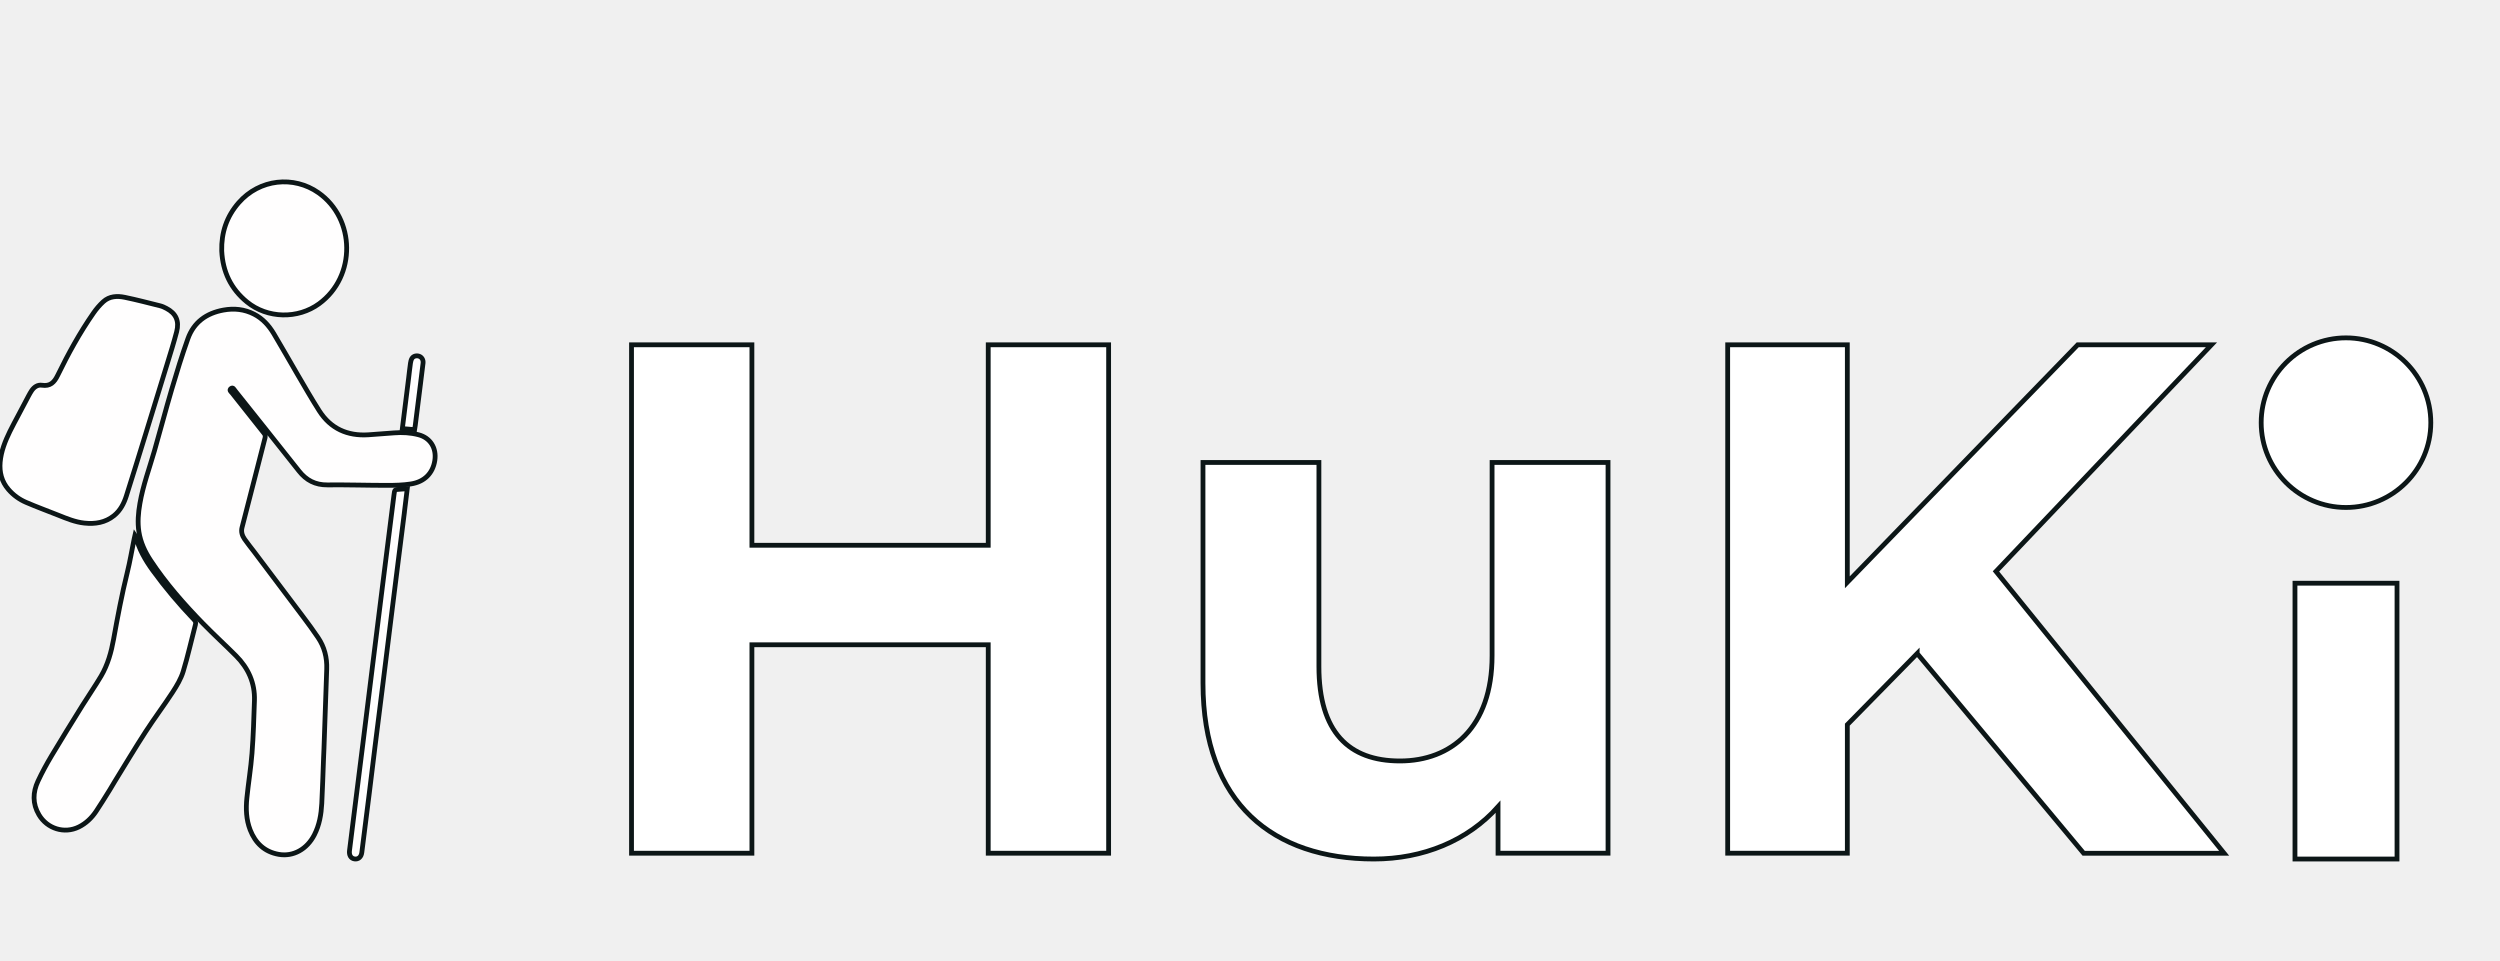
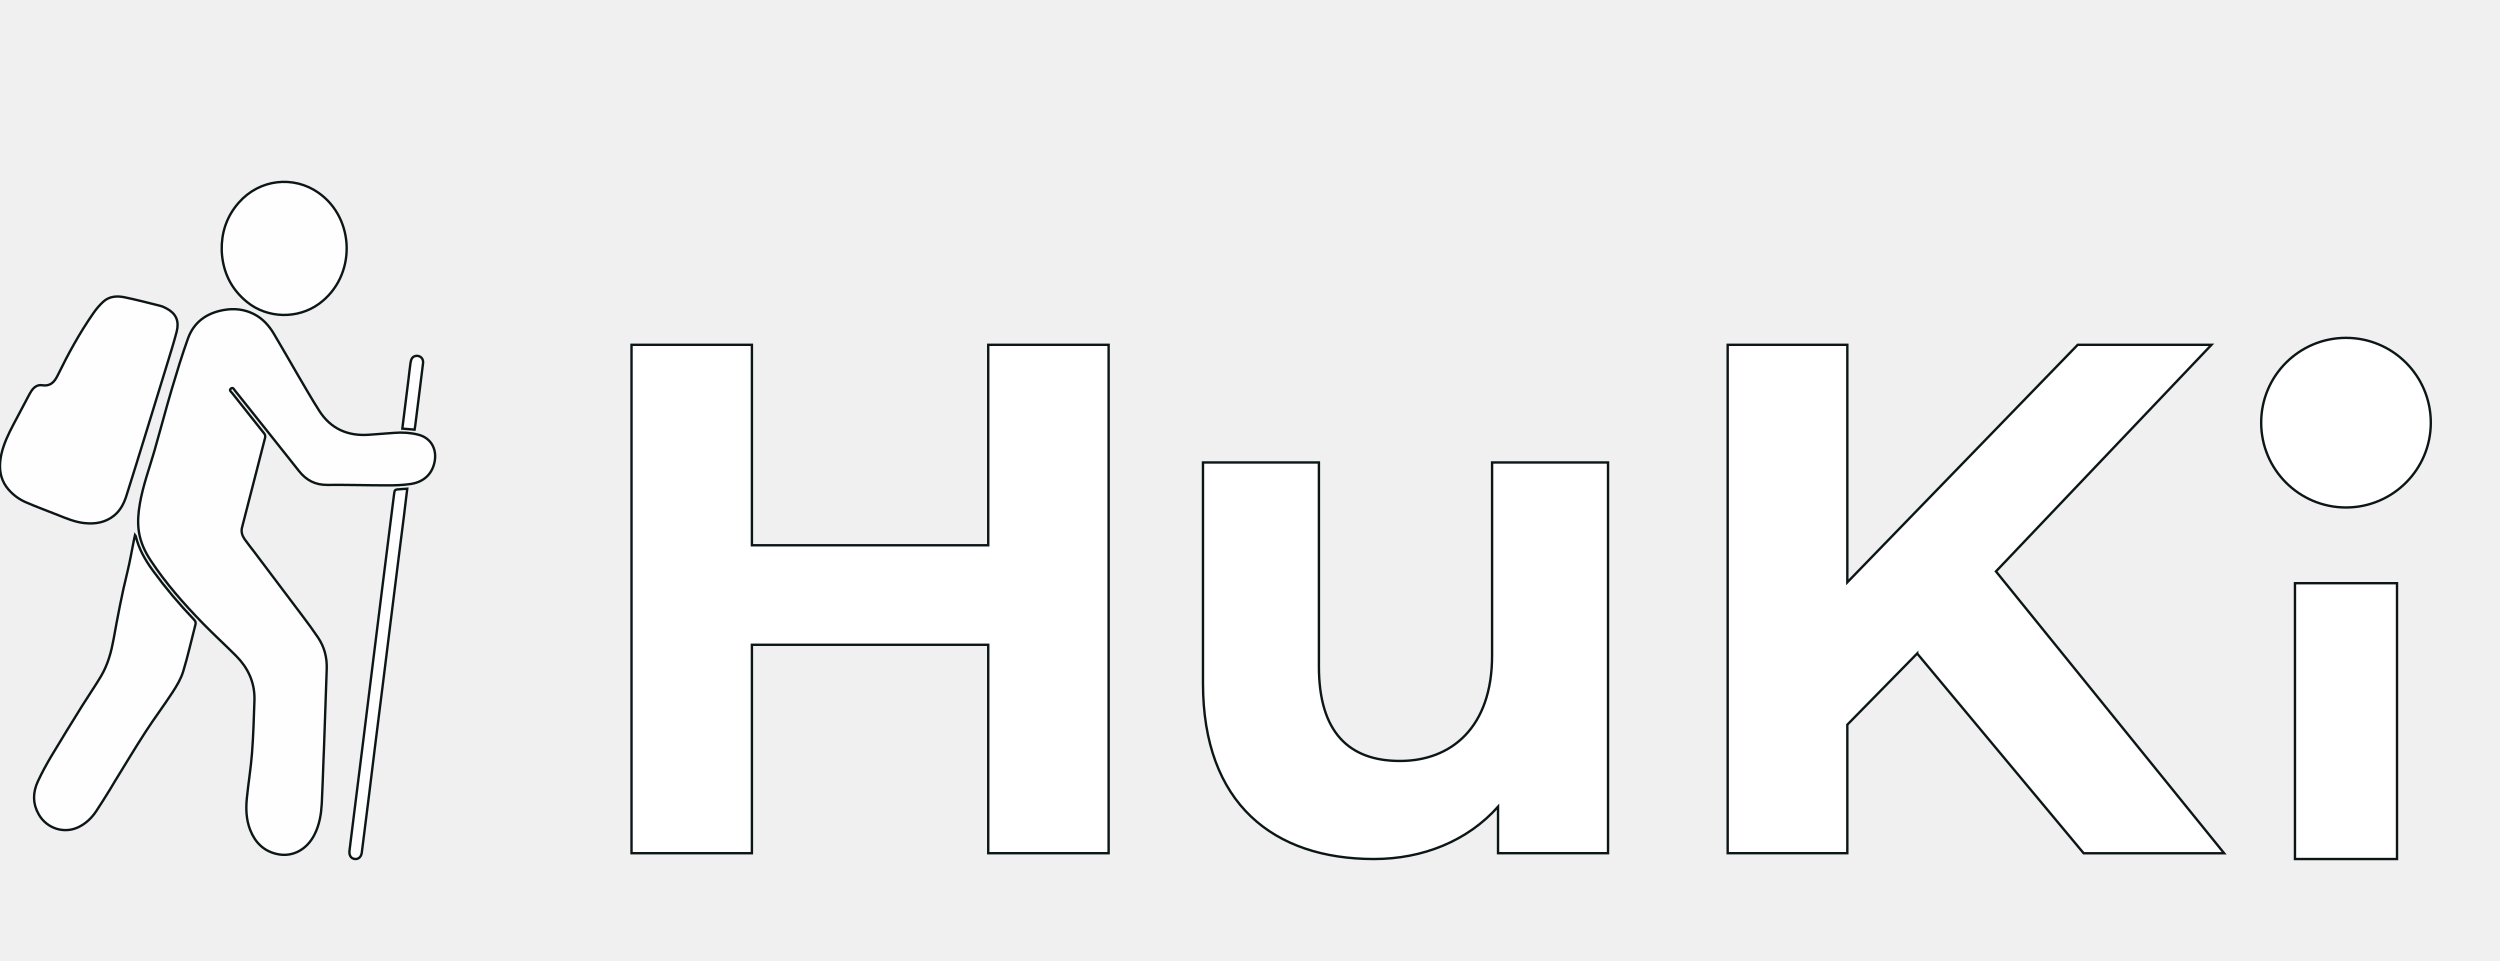
<svg xmlns="http://www.w3.org/2000/svg" viewBox="0 0 1041.18 400">
  <g id="Layer_1">
    <rect y="-50" width="1024" height="500" style="fill: none;" />
  </g>
-   <g id="Layer_2" stroke="#0C1617" stroke-width="2px">
+   <g id="Layer_2" stroke="#0C1617" stroke-width="1px">
    <g>
      <rect x="955.79" y="242.89" width="42.5" height="114.87" style="fill: #fff;" />
      <g>
        <path d="M461.71,143.6v211.74h-50.14v-86.81h-98.42v86.81h-50.14v-211.74h50.14v83.49h98.42v-83.49h50.14Z" style="fill: #fff;" />
        <path d="M669.7,192.6v162.74h-45.81v-19.36c-12.69,14.22-31.26,21.78-51.69,21.78-41.78,0-71.19-22.99-71.19-73.2v-91.96h48.28v85c0,27.22,12.38,39.32,33.74,39.32s38.38-13.92,38.38-43.86v-80.46h48.28Z" style="fill: #fff;" />
        <path d="M798.45,272.16l-29.09,29.64v53.54h-49.83v-211.74h49.83v98.91l95.95-98.91h55.71l-89.76,94.38,95.02,117.37h-58.5l-69.33-83.18Z" style="fill: #fff;" />
      </g>
      <circle cx="977.04" cy="176.03" r="35.32" style="fill: #fff;" />
    </g>
    <g>
      <path d="M134.74,316.09c-.24,6.25-.41,12.4-.73,18.55-.24,4.53-.99,8.96-3.1,13.07-3.06,5.96-8.74,9.17-14.82,8.11-5.92-1.04-9.75-4.7-11.9-10.19-1.66-4.27-1.83-8.76-1.38-13.23.62-6.23,1.66-12.42,2.14-18.66.56-7.32.78-14.66,1.02-22,.24-7.31-2.56-13.47-7.65-18.59-4.52-4.54-9.27-8.86-13.75-13.45-7.97-8.17-15.51-16.73-21.82-26.29-2.4-3.64-4.22-7.55-4.9-11.91-.61-3.95-.27-7.88.41-11.79,1.3-7.52,3.95-14.66,6.06-21.96,2.46-8.52,4.69-17.11,7.2-25.61,2.09-7.07,4.25-14.13,6.73-21.07,2.46-6.89,7.73-10.65,14.83-11.94,4.42-.8,8.7-.36,12.73,1.71,3.6,1.84,6.21,4.76,8.24,8.16,3.37,5.63,6.57,11.35,9.89,17.01,2.96,5.04,5.86,10.13,9,15.05,4.75,7.45,11.75,10.58,20.48,10.02,3.57-.23,7.14-.52,10.71-.8,3.45-.27,6.86-.09,10.21.79,4.87,1.28,7.54,5.54,6.75,10.71-.82,5.31-4.32,8.92-10.02,9.78-3.22.49-6.53.58-9.79.58-8.31,0-16.63-.28-24.94-.19-5.03.05-8.78-1.92-11.83-5.79-8.85-11.2-17.77-22.35-26.67-33.51-.41-.51-.79-1.48-1.63-.85-.94.7,0,1.33.42,1.84,4.49,5.67,9.01,11.31,13.48,17,.3.39.42,1.12.3,1.62-1.06,4.31-2.19,8.59-3.3,12.89-2.11,8.19-4.22,16.38-6.32,24.57-.46,1.8.1,3.43,1.1,4.86,1.23,1.77,2.61,3.44,3.91,5.16,6.82,9.05,13.66,18.09,20.45,27.15,2.12,2.83,4.23,5.68,6.2,8.62,2.67,3.95,3.79,8.38,3.62,13.14-.39,11.07-.76,22.14-1.15,33.2-.05,1.38-.11,2.75-.18,4.24Z" style="fill: #fffefe;" />
      <path d="M7.59,173.02c1.47-2.77,2.88-5.48,4.32-8.17.4-.75.82-1.51,1.3-2.21,1.02-1.47,2.46-2.47,4.25-2.2,3.47.53,5.15-1.2,6.57-4.12,4.38-8.98,9.18-17.74,14.9-25.95,1.18-1.7,2.55-3.32,4.07-4.71,2.57-2.35,5.8-2.49,8.98-1.83,4.95,1.03,9.85,2.31,14.76,3.54.89.22,1.75.64,2.57,1.07,3.95,2.07,5.43,5.21,4.26,9.72-1.17,4.5-2.58,8.94-3.94,13.39-2.92,9.58-5.87,19.16-8.83,28.73-2.7,8.75-5.39,17.51-8.17,26.24-1,3.15-2.5,6.09-5.15,8.23-3.62,2.91-7.86,3.58-12.34,3.1-3.83-.41-7.34-1.88-10.87-3.29-4.46-1.78-8.98-3.43-13.38-5.33-2.82-1.21-5.32-3.01-7.35-5.36-2.86-3.29-3.84-7.17-3.47-11.43.4-4.53,2.06-8.68,4.02-12.71,1.09-2.24,2.3-4.43,3.5-6.71Z" style="fill: #fffefe;" />
      <path d="M45.66,329.03c-1.91,3.03-3.72,6.04-5.68,8.94-1.84,2.72-4.17,4.96-7.15,6.44-6.01,2.97-13.17.73-16.6-5.07-2.73-4.63-2.59-9.35-.41-14.02,1.7-3.64,3.63-7.18,5.69-10.63,4.16-6.97,8.44-13.87,12.73-20.77,2.57-4.14,5.37-8.15,7.85-12.34,2.8-4.74,4.25-10.01,5.22-15.38,1.68-9.31,3.43-18.61,5.7-27.8,1.13-4.59,1.91-9.27,2.85-13.9.1-.51.22-1.01.37-1.67.16.22.27.31.3.42,1.25,5.33,3.93,9.96,7.1,14.33,5.24,7.22,11,14.01,17.15,20.46.59.62.86,1.16.62,2.06-1.71,6.52-3.14,13.13-5.11,19.56-.93,3.04-2.65,5.92-4.4,8.61-3.63,5.59-7.66,10.93-11.28,16.53-4.39,6.78-8.54,13.73-12.78,20.61-.72,1.17-1.42,2.37-2.17,3.62Z" style="fill: #fffefe;" />
      <path d="M92.34,104.51c-.2-7.66,2.07-14.36,7.05-20.06,8.71-9.97,22.96-11.4,33.25-4.17,15.39,10.81,15.83,34.84.26,46.22-8.85,6.47-21.54,6.21-30.05-.75-6.69-5.46-10.08-12.56-10.51-21.25Z" style="fill: #fffefe;" />
      <path d="M168.41,213.5c-.82,6.42-1.62,12.75-2.42,19.07-1.18,9.39-2.36,18.79-3.53,28.18-.96,7.69-1.9,15.39-2.87,23.08-1.13,8.99-2.27,17.97-3.39,26.96-.81,6.51-1.59,13.02-2.4,19.53-1.03,8.25-2.07,16.49-3.12,24.74-.24,1.87-1.46,2.91-3.05,2.66-1.55-.24-2.31-1.61-2.07-3.49.69-5.32,1.33-10.65,1.99-15.98,1.18-9.43,2.37-18.86,3.55-28.29,1.4-11.21,2.78-22.42,4.17-33.62,1.34-10.76,2.68-21.52,4.03-32.29,1.59-12.65,3.19-25.29,4.78-37.94.28-2.23.26-2.23,2.5-2.36.93-.05,1.86-.13,3.03-.22-.4,3.32-.8,6.58-1.21,9.95Z" style="fill: #fffefe;" />
      <path d="M170.16,157.66c.27-2.21.49-4.32.79-6.42.1-.68.27-1.41.62-1.99.6-.99,1.99-1.3,3.09-.85,1.06.44,1.68,1.52,1.53,2.83-.34,2.89-.71,5.77-1.07,8.65-.72,5.73-1.43,11.45-2.16,17.18-.08.62-.19,1.23-.29,1.87-1.71-.14-3.33-.28-5.11-.43.87-6.96,1.72-13.85,2.6-20.84Z" style="fill: #fffefe;" />
    </g>
  </g>
</svg>
